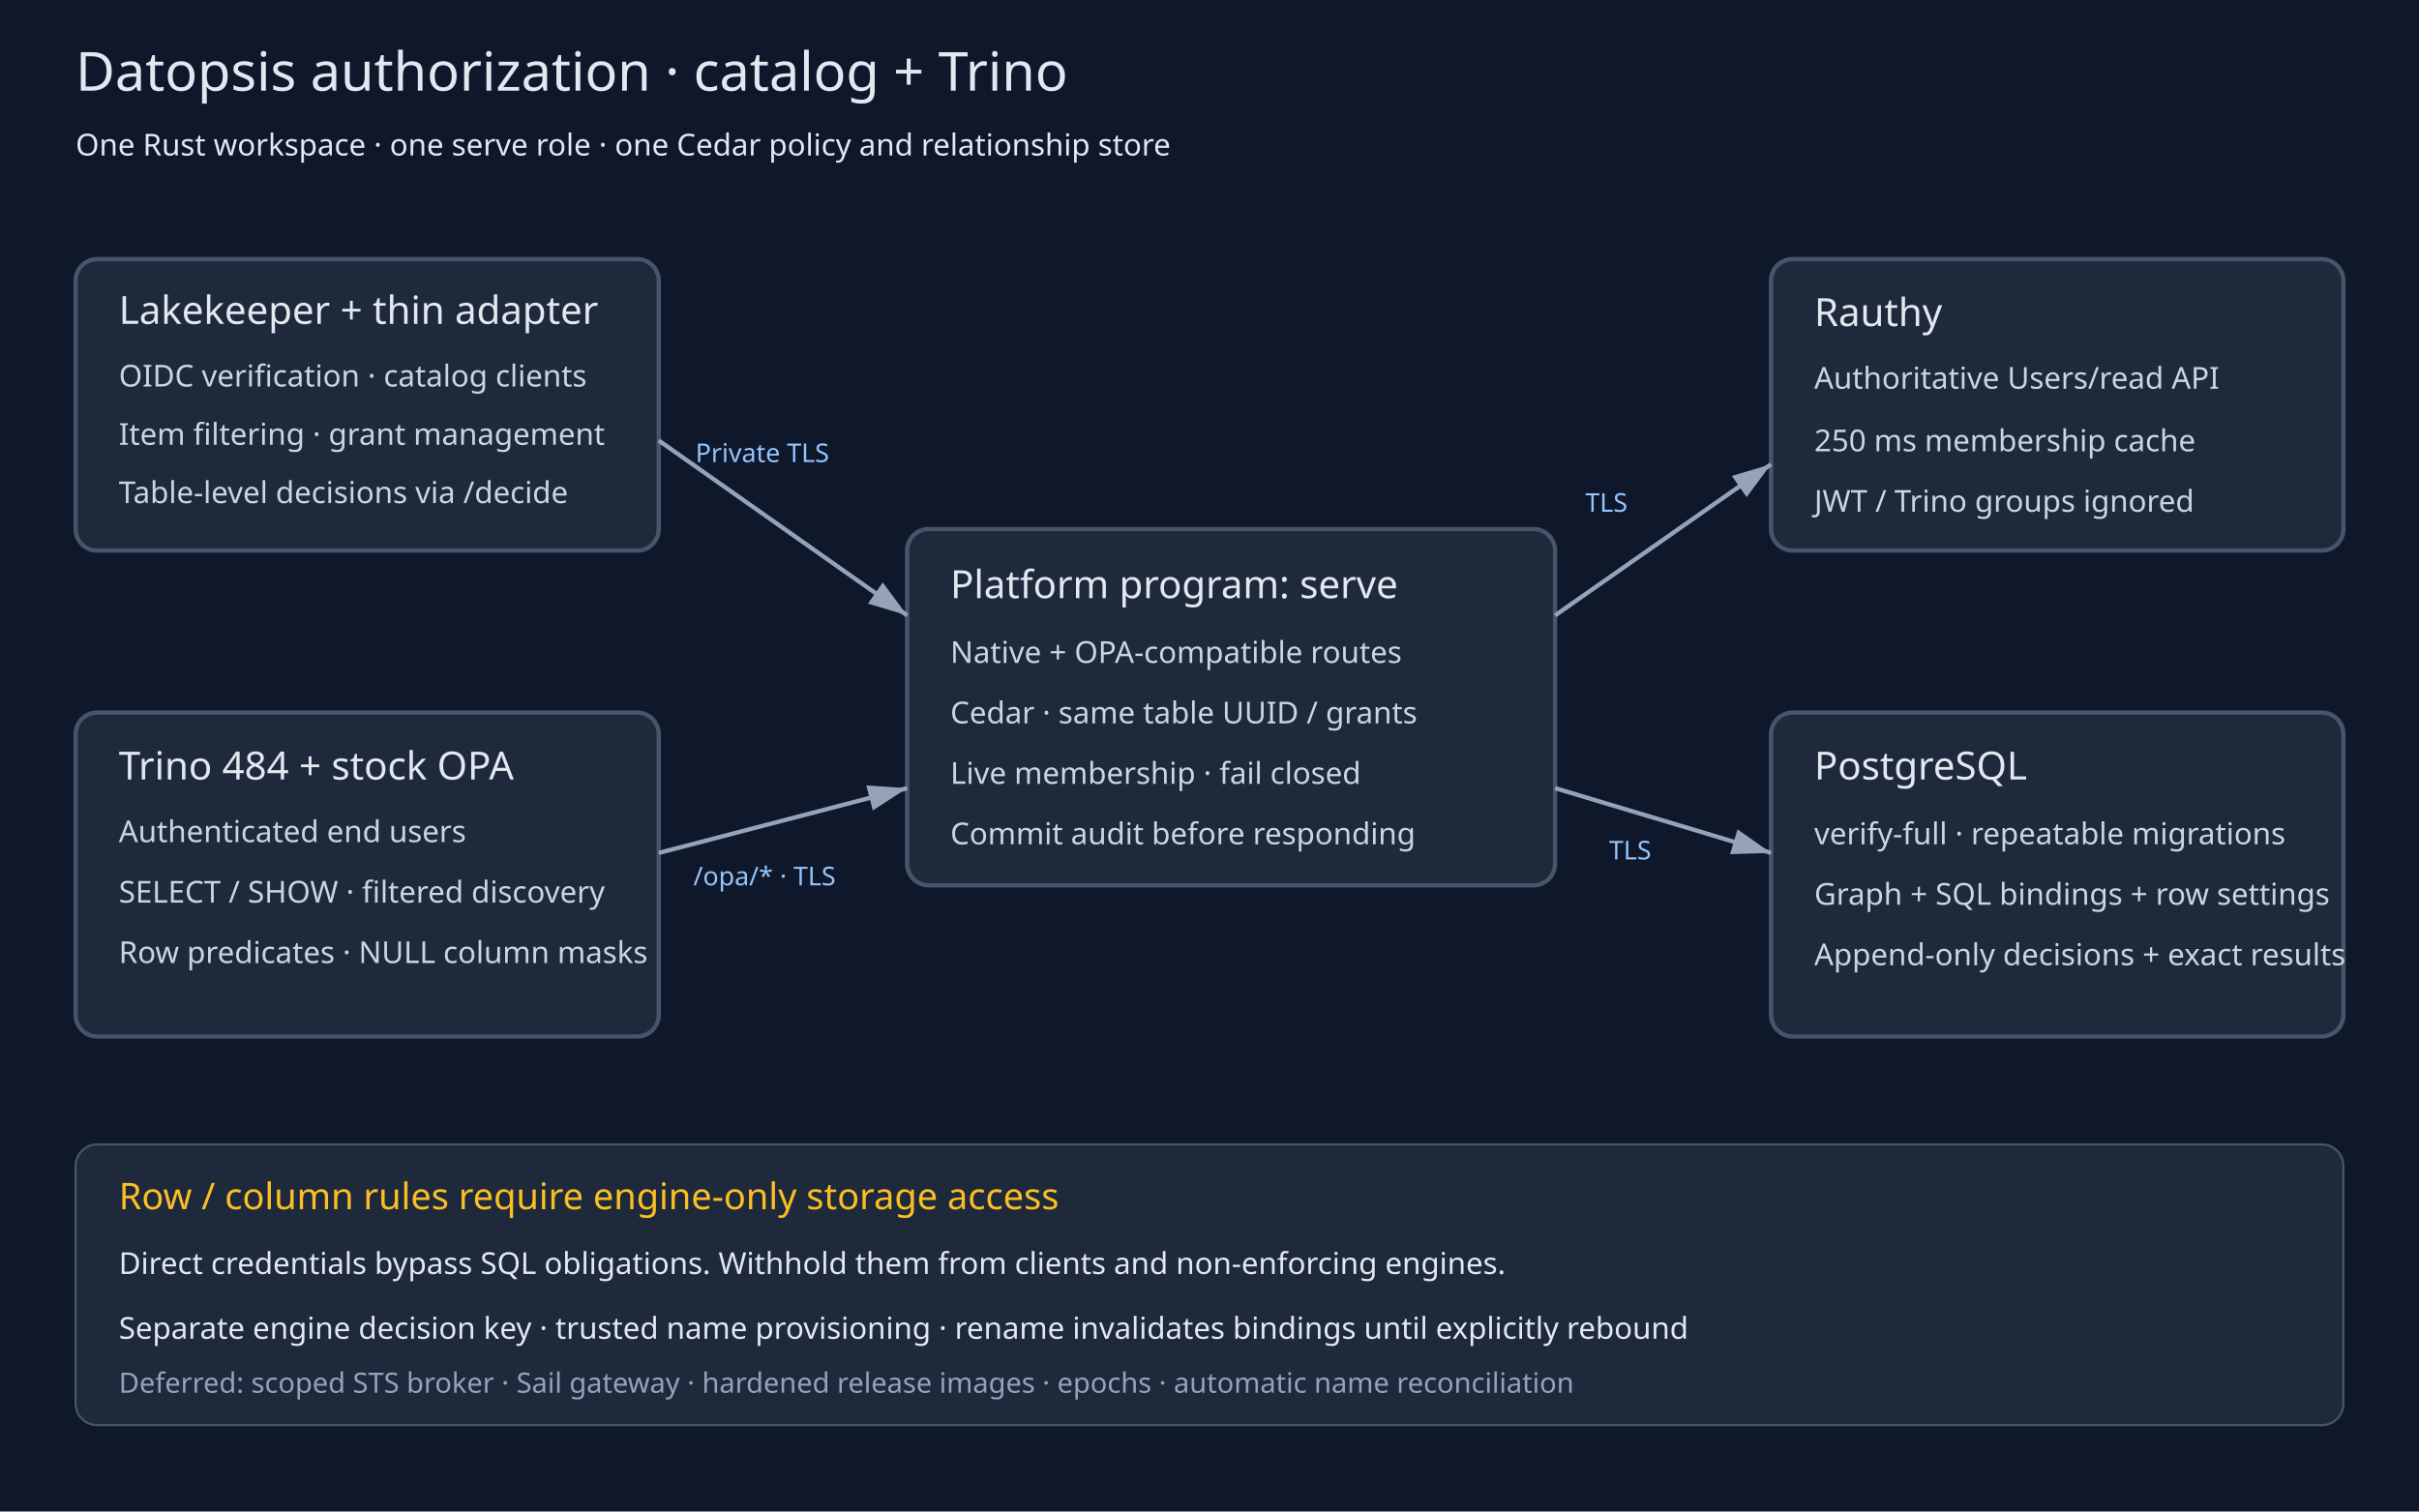
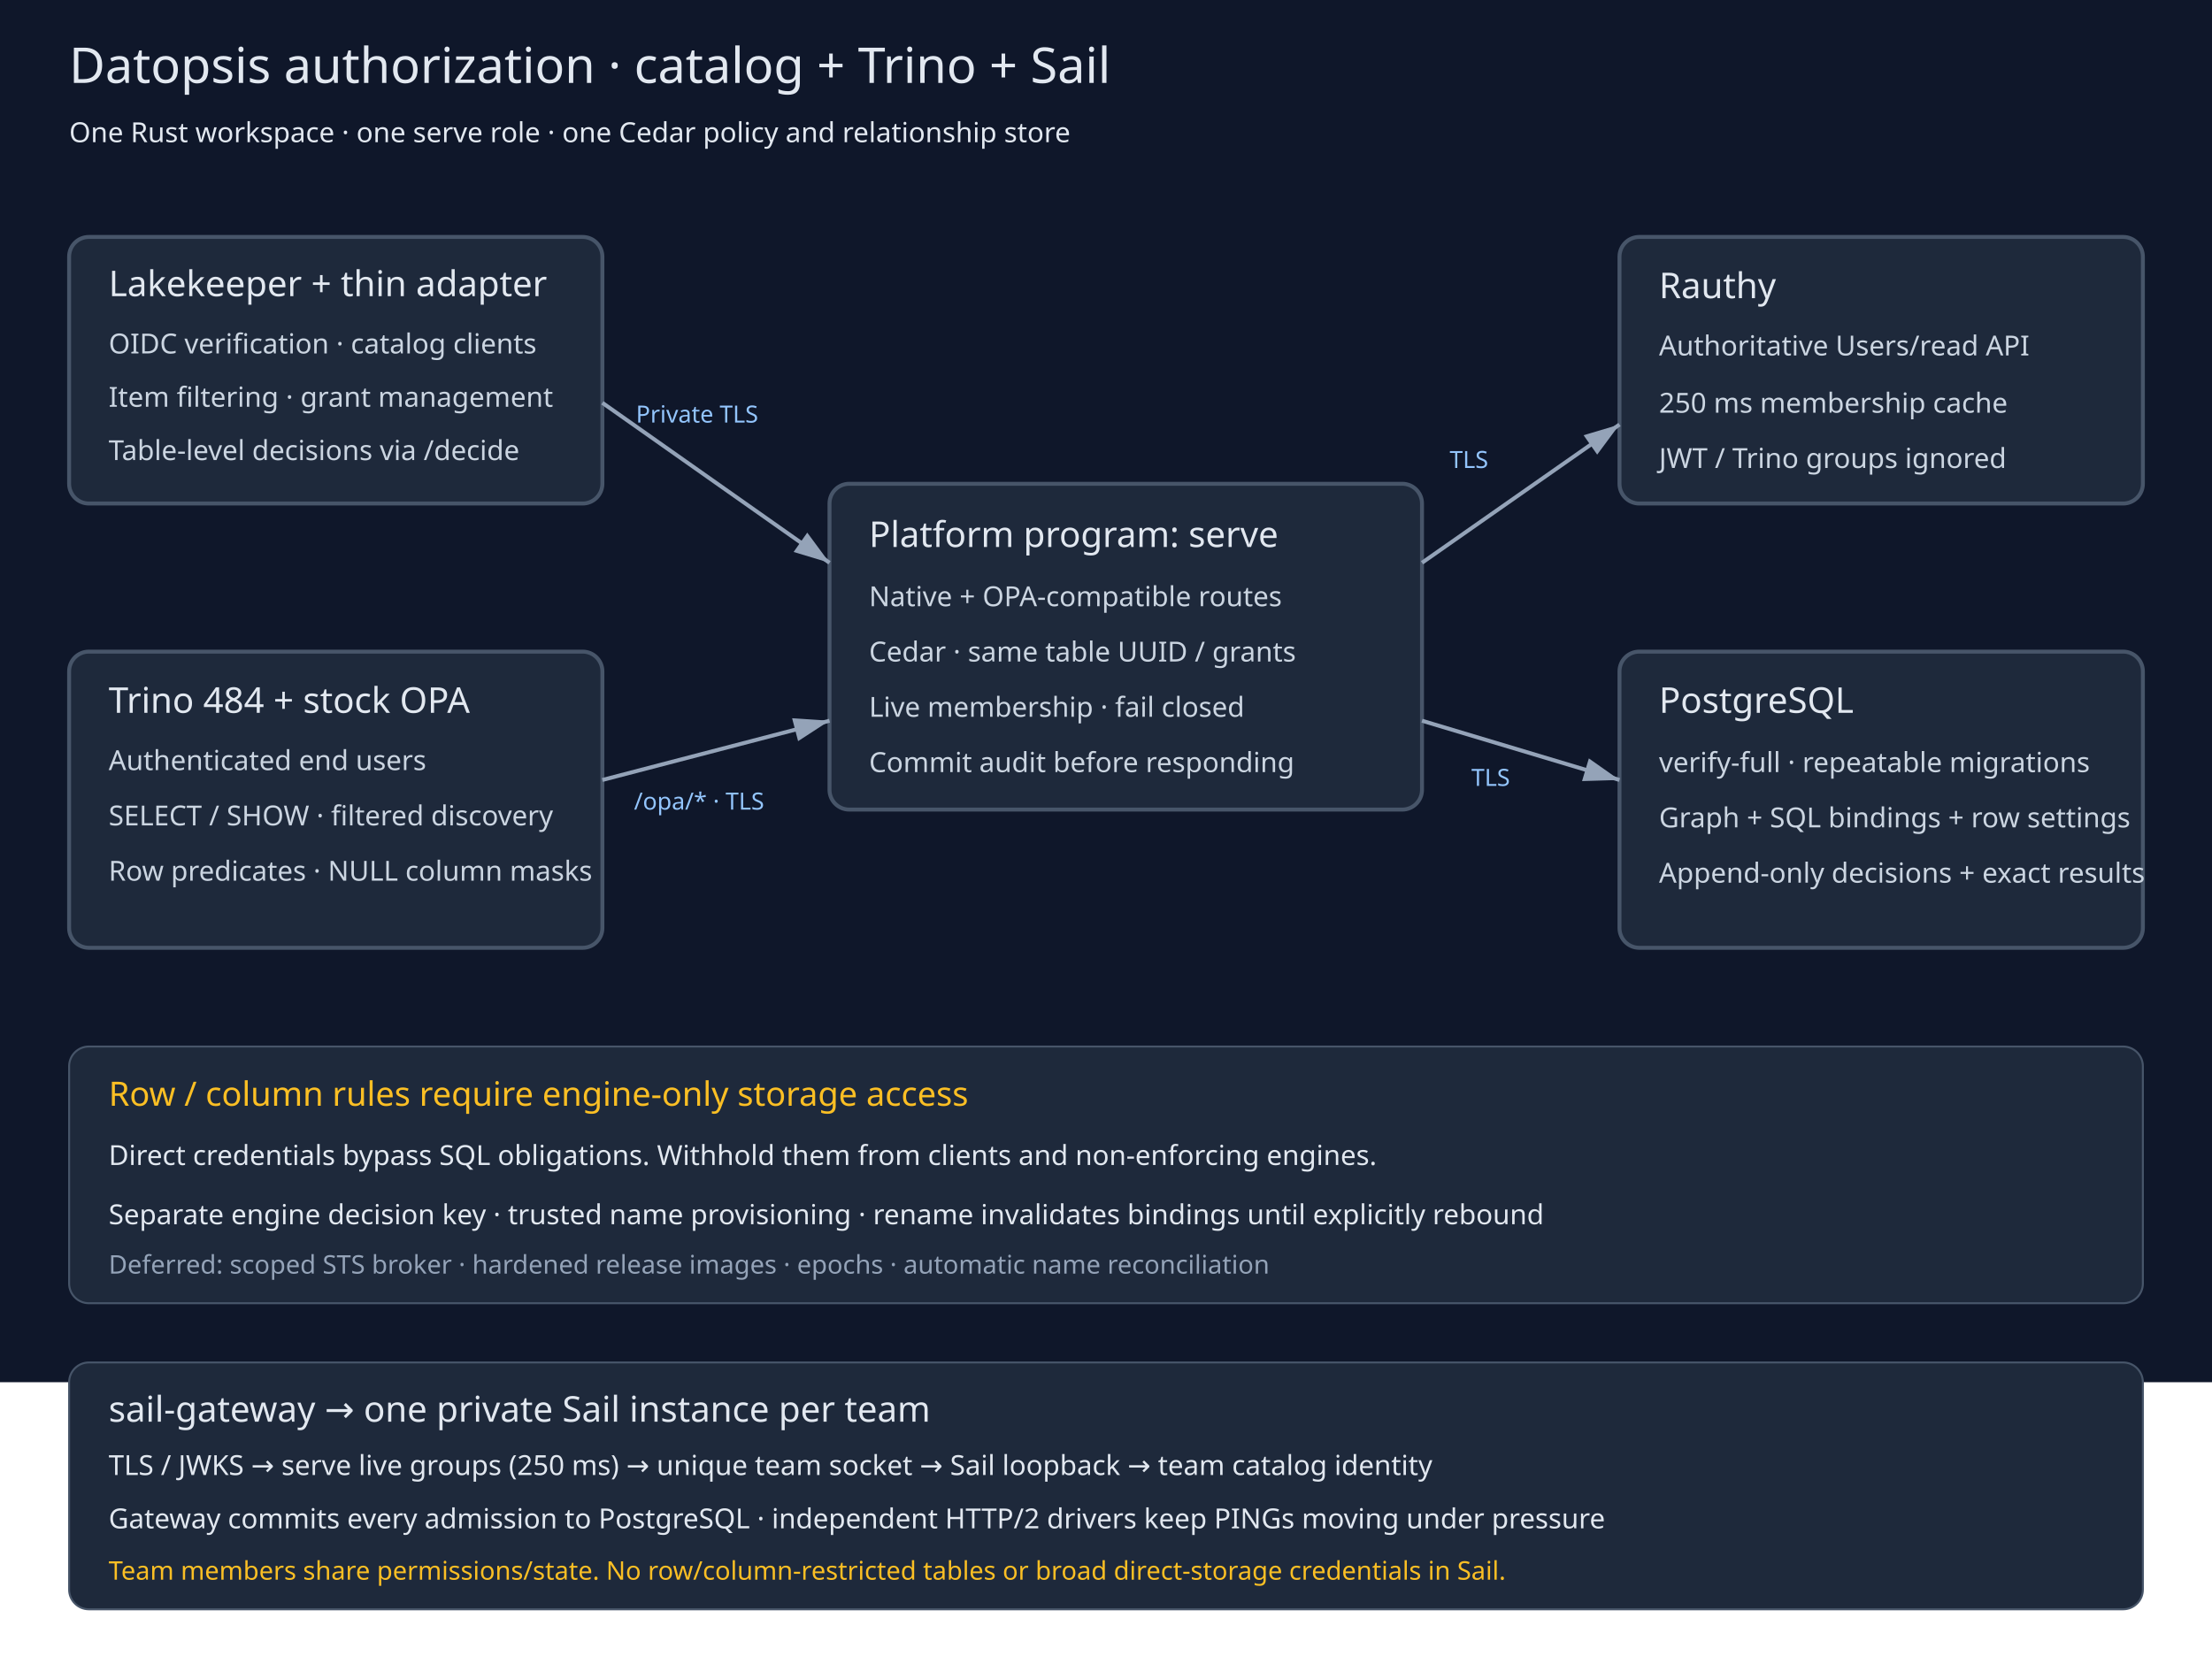
- <svg xmlns="http://www.w3.org/2000/svg" width="1120" height="700" viewBox="0 0 1120 700" role="img" aria-labelledby="title desc">
+ <svg xmlns="http://www.w3.org/2000/svg" width="1120" height="850" viewBox="0 0 1120 850" role="img" aria-labelledby="title desc">
  <defs>
    <marker id="arrow" markerWidth="10" markerHeight="10" refX="9" refY="3" orient="auto">
      <path d="M0,0 L0,6 L9,3 z" fill="#94a3b8" />
    </marker>
  </defs>
  <rect width="1120" height="700" fill="#0f172a" />
  <g font-family="sans-serif" fill="#e2e8f0">
-     <text x="35" y="42" font-size="25">Datopsis authorization · catalog + Trino</text>
+     <text x="35" y="42" font-size="25">Datopsis authorization · catalog + Trino + Sail</text>
    <text x="35" y="72" font-size="14">One Rust workspace · one serve role · one Cedar policy and relationship store</text>
    <g fill="#1e293b" stroke="#475569" stroke-width="2">
      <rect x="35" y="120" width="270" height="135" rx="10" />
      <rect x="35" y="330" width="270" height="150" rx="10" />
      <rect x="420" y="245" width="300" height="165" rx="10" />
      <rect x="820" y="120" width="265" height="135" rx="10" />
      <rect x="820" y="330" width="265" height="150" rx="10" />
    </g>
    <g font-size="18">
      <text x="55" y="150">Lakekeeper + thin adapter</text>
      <text x="55" y="361">Trino 484 + stock OPA</text>
      <text x="440" y="277">Platform program: serve</text>
      <text x="840" y="151">Rauthy</text>
      <text x="840" y="361">PostgreSQL</text>
    </g>
    <g font-size="14" fill="#cbd5e1">
      <text x="55" y="179">OIDC verification · catalog clients</text>
      <text x="55" y="206">Item filtering · grant management</text>
      <text x="55" y="233">Table-level decisions via /decide</text>
      <text x="55" y="390">Authenticated end users</text>
      <text x="55" y="418">SELECT / SHOW · filtered discovery</text>
      <text x="55" y="446">Row predicates · NULL column masks</text>
      <text x="440" y="307">Native + OPA-compatible routes</text>
      <text x="440" y="335">Cedar · same table UUID / grants</text>
      <text x="440" y="363">Live membership · fail closed</text>
      <text x="440" y="391">Commit audit before responding</text>
      <text x="840" y="180">Authoritative Users/read API</text>
      <text x="840" y="209">250 ms membership cache</text>
      <text x="840" y="237">JWT / Trino groups ignored</text>
      <text x="840" y="391">verify-full · repeatable migrations</text>
      <text x="840" y="419">Graph + SQL bindings + row settings</text>
      <text x="840" y="447">Append-only decisions + exact results</text>
    </g>
    <g stroke="#94a3b8" stroke-width="2" marker-end="url(#arrow)" fill="none">
      <path d="M305 204 L420 285" />
      <path d="M305 395 L420 365" />
      <path d="M720 285 L820 215" />
      <path d="M720 365 L820 395" />
    </g>
    <g font-size="12" fill="#93c5fd">
      <text x="322" y="214">Private TLS</text>
      <text x="321" y="410">/opa/* · TLS</text>
      <text x="734" y="237">TLS</text>
      <text x="745" y="398">TLS</text>
    </g>
    <rect x="35" y="530" width="1050" height="130" rx="10" fill="#1e293b" stroke="#475569" />
    <text x="55" y="560" font-size="17" fill="#fbbf24">Row / column rules require engine-only storage access</text>
    <text x="55" y="590" font-size="14">Direct credentials bypass SQL obligations. Withhold them from clients and non-enforcing engines.</text>
    <text x="55" y="620" font-size="14">Separate engine decision key · trusted name provisioning · rename invalidates bindings until explicitly rebound</text>
-     <text x="55" y="645" font-size="13" fill="#94a3b8">Deferred: scoped STS broker · Sail gateway · hardened release images · epochs · automatic name reconciliation</text>
+     <text x="55" y="645" font-size="13" fill="#94a3b8">Deferred: scoped STS broker · hardened release images · epochs · automatic name reconciliation</text>
+     <rect x="35" y="690" width="1050" height="125" rx="10" fill="#1e293b" stroke="#475569" />
+     <text x="55" y="720" font-size="18">sail-gateway → one private Sail instance per team</text>
+     <text x="55" y="747" font-size="14">TLS / JWKS → serve live groups (250 ms) → unique team socket → Sail loopback → team catalog identity</text>
+     <text x="55" y="774" font-size="14">Gateway commits every admission to PostgreSQL · independent HTTP/2 drivers keep PINGs moving under pressure</text>
+     <text x="55" y="800" font-size="13" fill="#fbbf24">Team members share permissions/state. No row/column-restricted tables or broad direct-storage credentials in Sail.</text>
  </g>
</svg>
